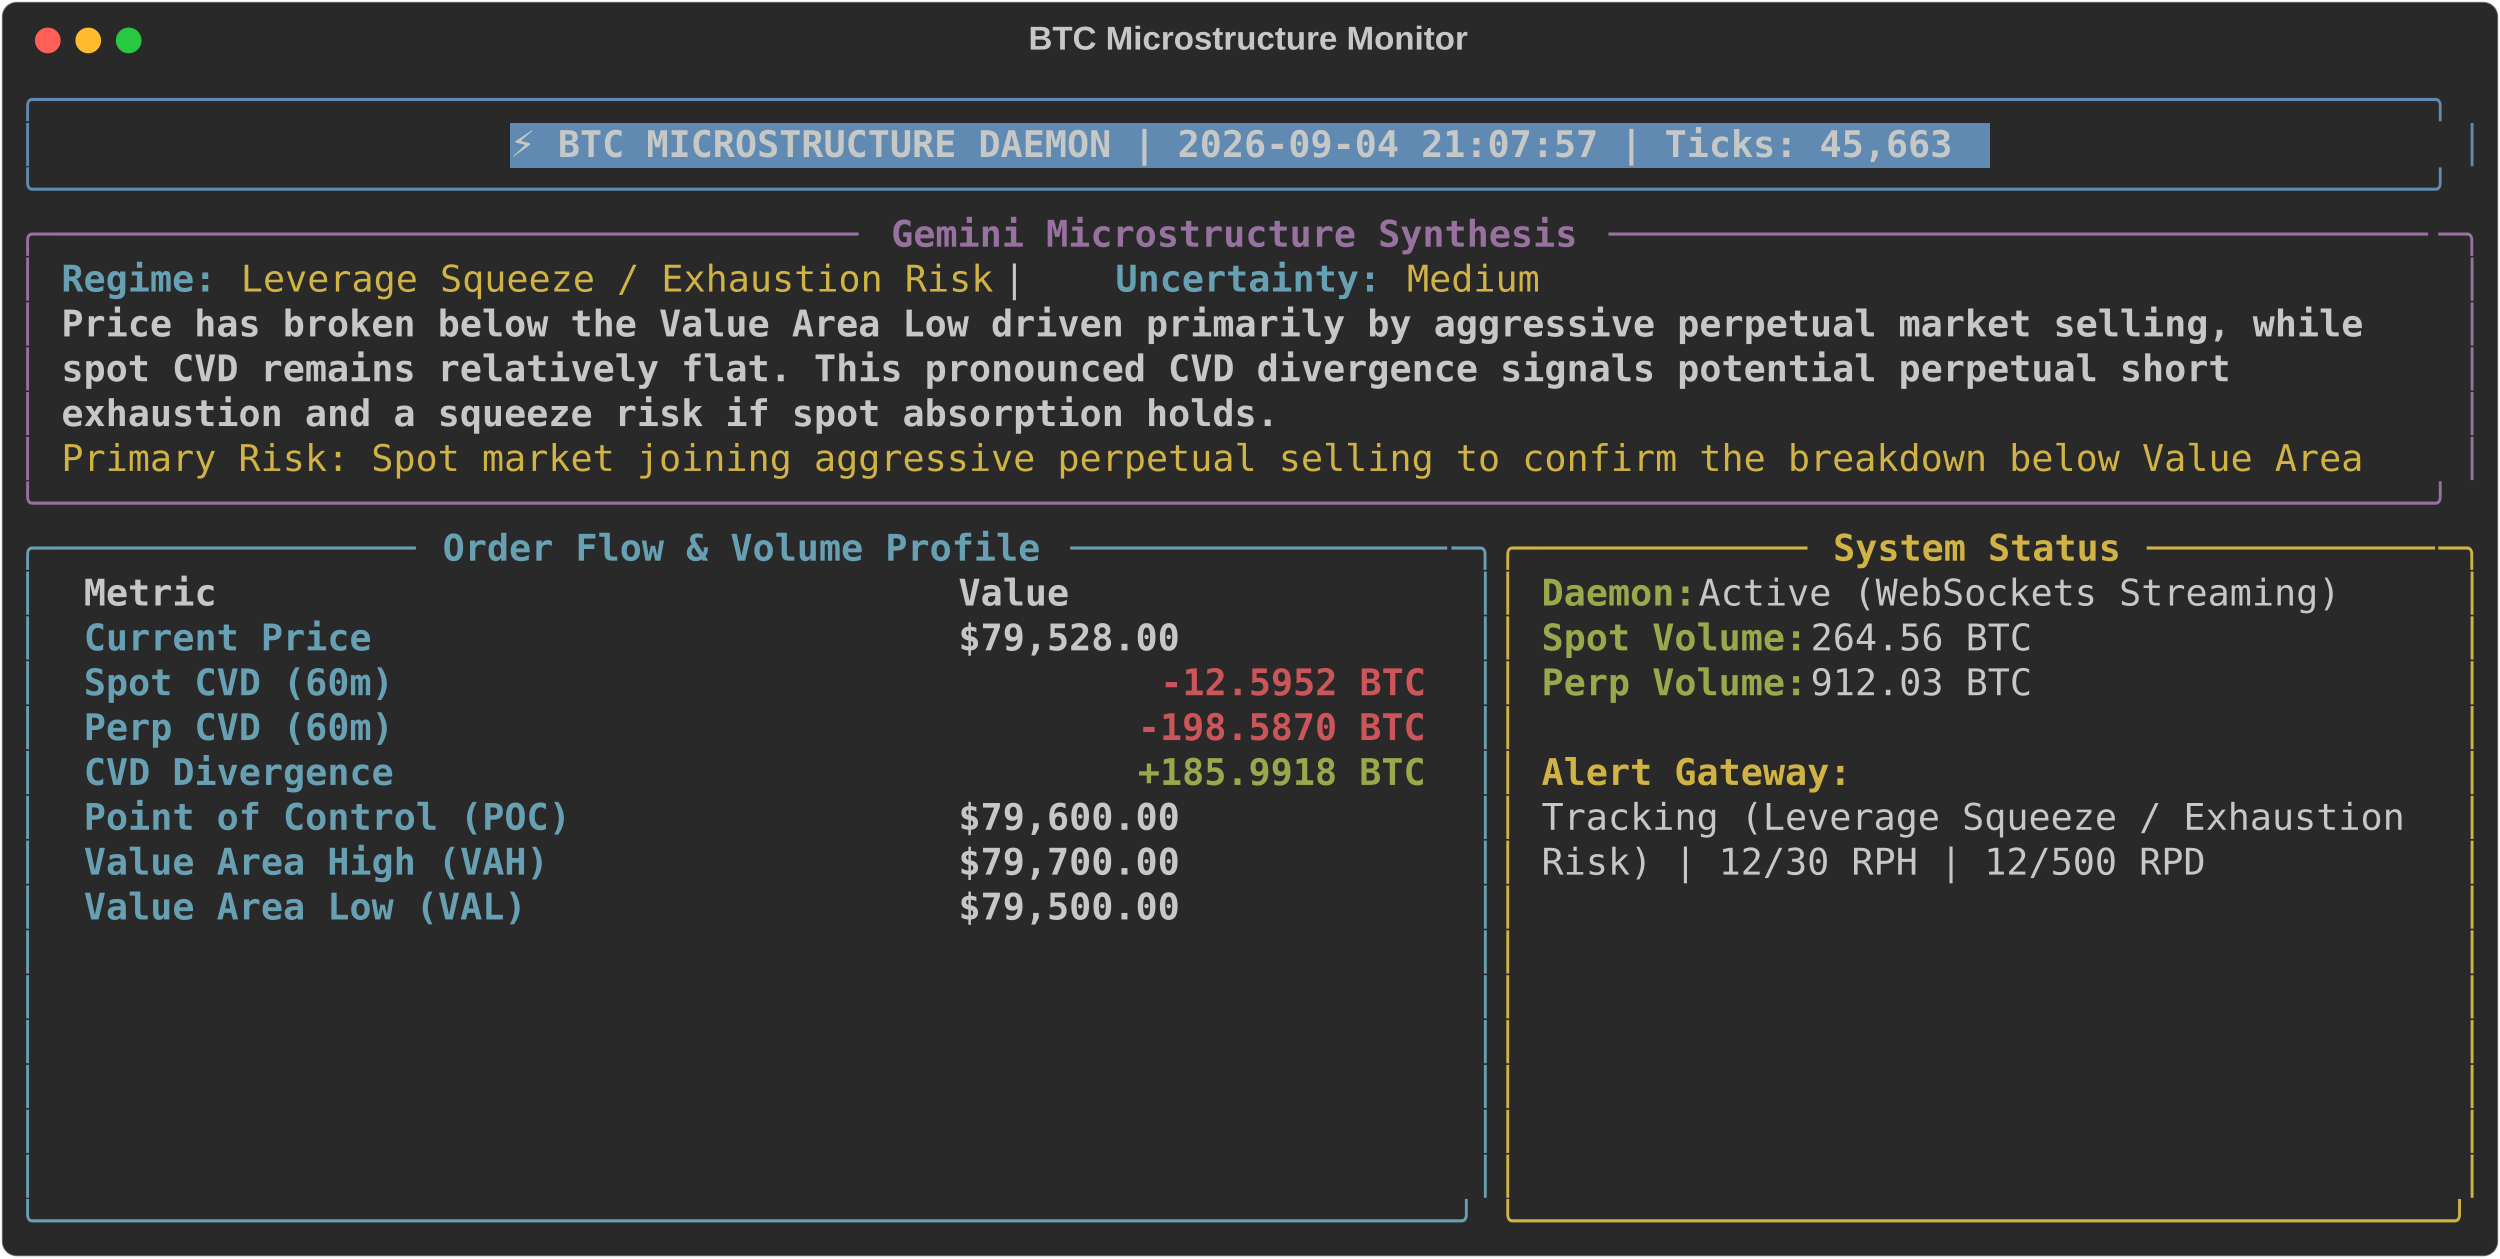
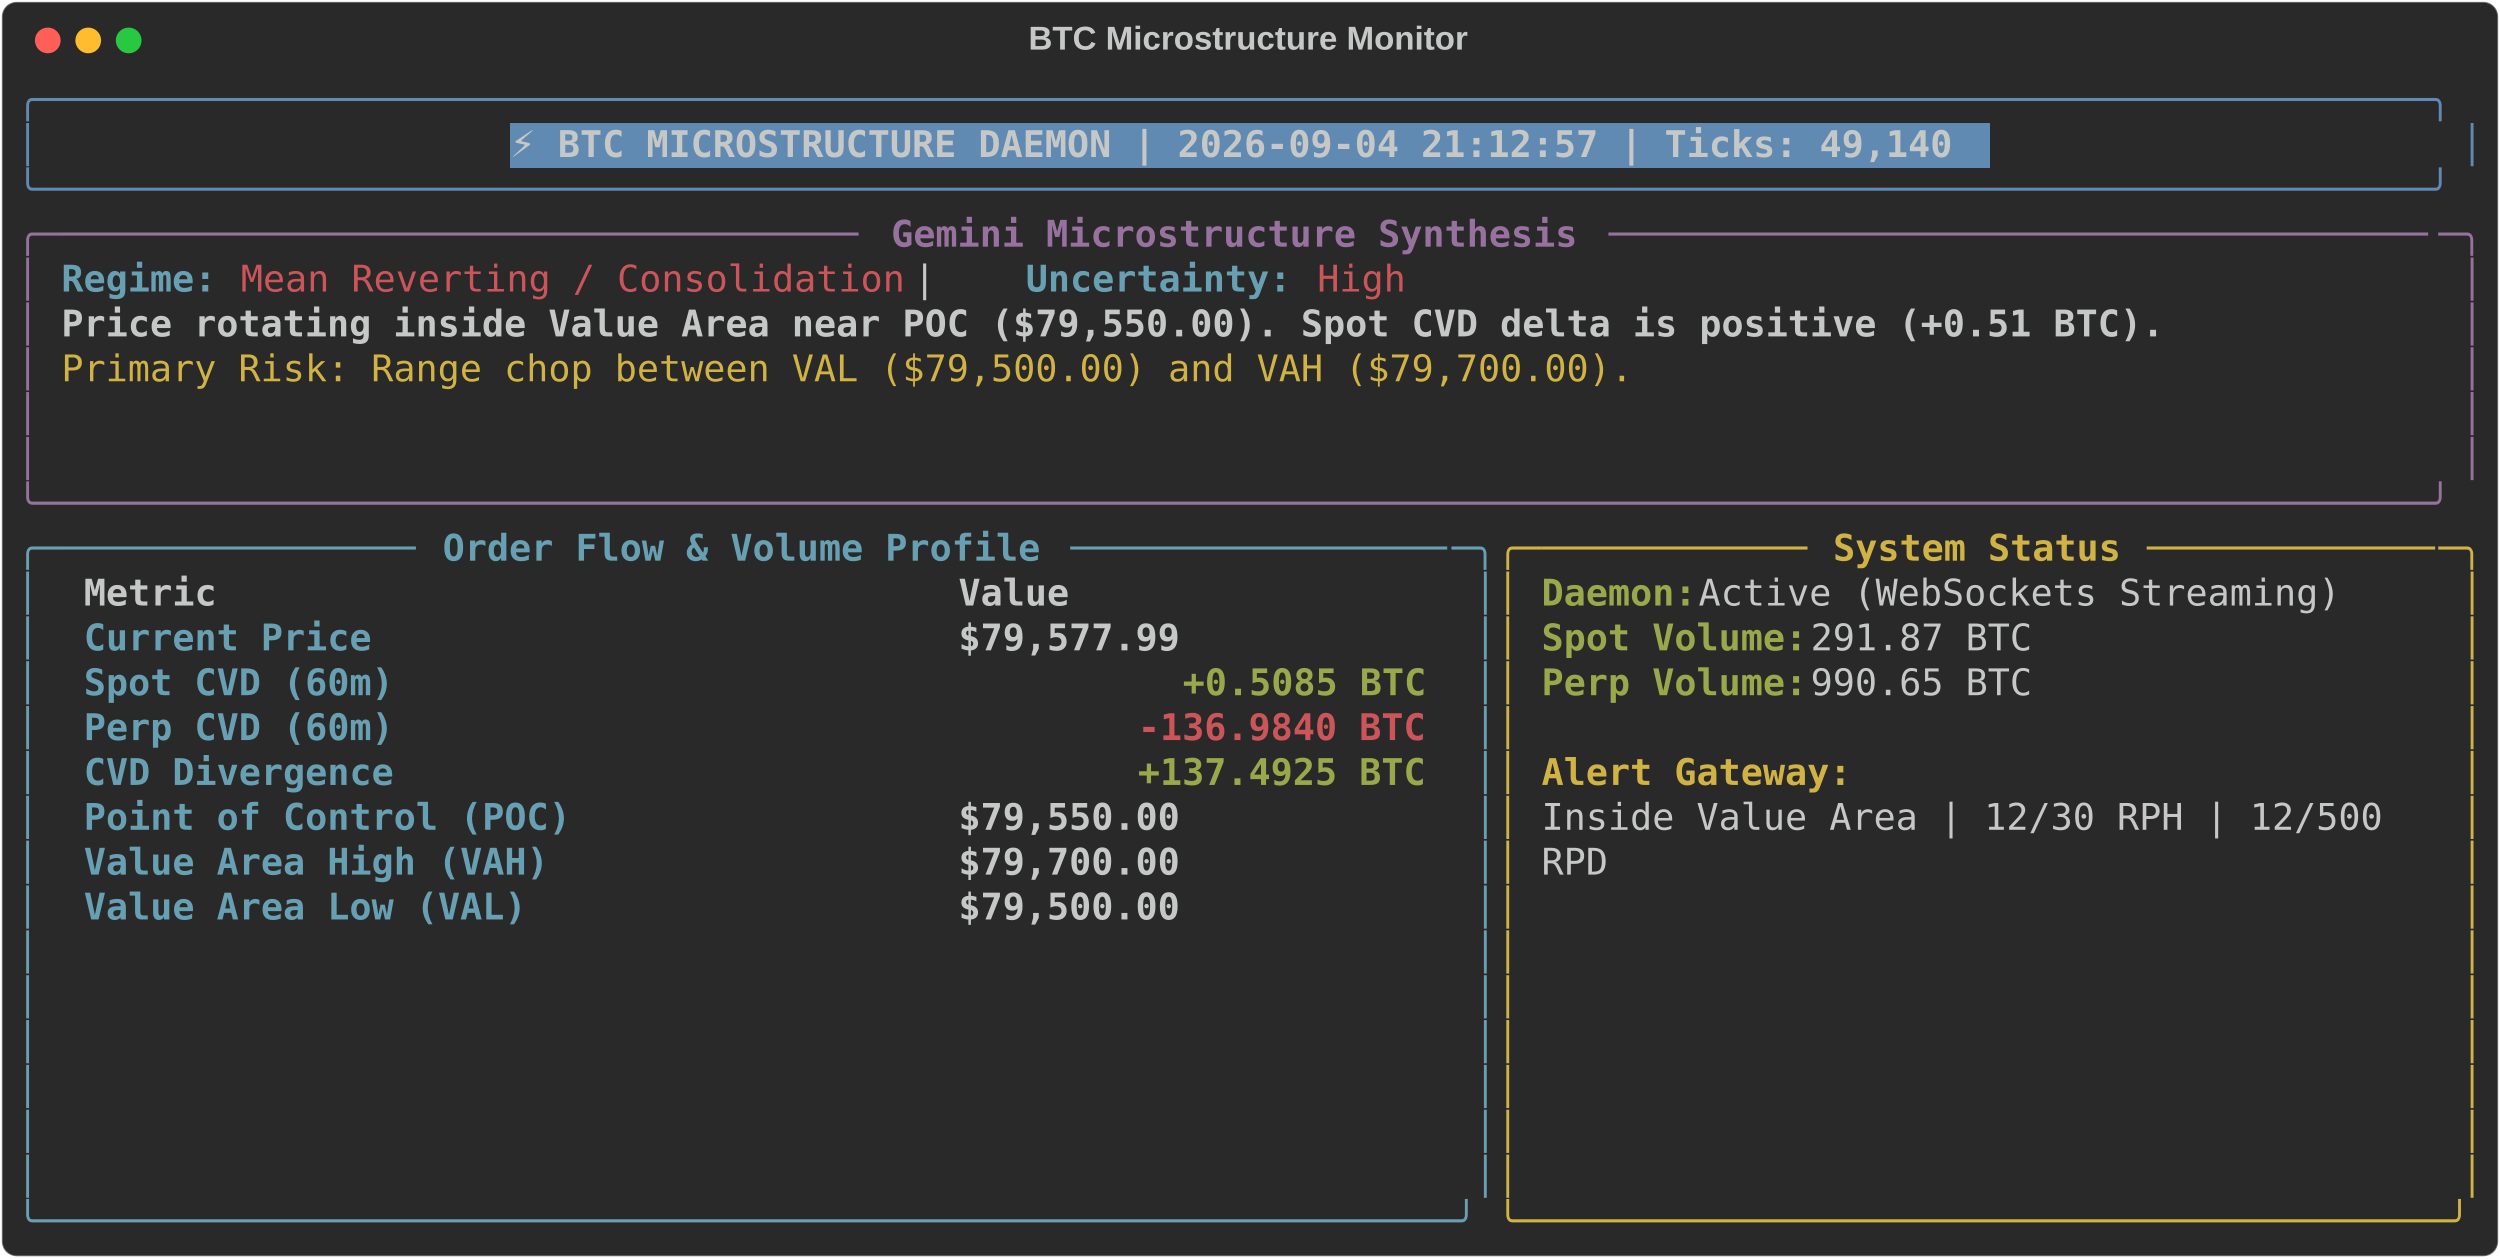
<svg xmlns="http://www.w3.org/2000/svg" class="rich-terminal" viewBox="0 0 1360 684.4">
  <style>

    @font-face {
        font-family: "Fira Code";
        src: local("FiraCode-Regular"),
                url("https://cdnjs.cloudflare.com/ajax/libs/firacode/6.2.0/woff2/FiraCode-Regular.woff2") format("woff2"),
                url("https://cdnjs.cloudflare.com/ajax/libs/firacode/6.2.0/woff/FiraCode-Regular.woff") format("woff");
        font-style: normal;
        font-weight: 400;
    }
    @font-face {
        font-family: "Fira Code";
        src: local("FiraCode-Bold"),
                url("https://cdnjs.cloudflare.com/ajax/libs/firacode/6.2.0/woff2/FiraCode-Bold.woff2") format("woff2"),
                url("https://cdnjs.cloudflare.com/ajax/libs/firacode/6.2.0/woff/FiraCode-Bold.woff") format("woff");
        font-style: bold;
        font-weight: 700;
    }

-     .terminal-196201163-matrix {
+     .terminal-2750174210-matrix {
        font-family: Fira Code, monospace;
        font-size: 20px;
        line-height: 24.4px;
        font-variant-east-asian: full-width;
    }

-     .terminal-196201163-title {
+     .terminal-2750174210-title {
        font-size: 18px;
        font-weight: bold;
        font-family: arial;
    }

-     .terminal-196201163-r1 { fill: #608ab1 }
- .terminal-196201163-r2 { fill: #c5c8c6 }
- .terminal-196201163-r3 { fill: #c5c8c6;font-weight: bold }
- .terminal-196201163-r4 { fill: #98729f }
- .terminal-196201163-r5 { fill: #98729f;font-weight: bold }
- .terminal-196201163-r6 { fill: #68a0b3;font-weight: bold }
- .terminal-196201163-r7 { fill: #d0b344 }
- .terminal-196201163-r8 { fill: #68a0b3 }
- .terminal-196201163-r9 { fill: #d0b344;font-weight: bold }
- .terminal-196201163-r10 { fill: #98a84b;font-weight: bold }
- .terminal-196201163-r11 { fill: #cc555a;font-weight: bold }
+     .terminal-2750174210-r1 { fill: #608ab1 }
+ .terminal-2750174210-r2 { fill: #c5c8c6 }
+ .terminal-2750174210-r3 { fill: #c5c8c6;font-weight: bold }
+ .terminal-2750174210-r4 { fill: #98729f }
+ .terminal-2750174210-r5 { fill: #98729f;font-weight: bold }
+ .terminal-2750174210-r6 { fill: #68a0b3;font-weight: bold }
+ .terminal-2750174210-r7 { fill: #cc555a }
+ .terminal-2750174210-r8 { fill: #d0b344 }
+ .terminal-2750174210-r9 { fill: #68a0b3 }
+ .terminal-2750174210-r10 { fill: #d0b344;font-weight: bold }
+ .terminal-2750174210-r11 { fill: #98a84b;font-weight: bold }
+ .terminal-2750174210-r12 { fill: #cc555a;font-weight: bold }
    </style>
  <defs>
-     <clipPath id="terminal-196201163-clip-terminal">
+     <clipPath id="terminal-2750174210-clip-terminal">
      <rect x="0" y="0" width="1341.0" height="633.4" />
    </clipPath>
-     <clipPath id="terminal-196201163-line-0">
+     <clipPath id="terminal-2750174210-line-0">
      <rect x="0" y="1.5" width="1342" height="24.65" />
    </clipPath>
-     <clipPath id="terminal-196201163-line-1">
+     <clipPath id="terminal-2750174210-line-1">
      <rect x="0" y="25.9" width="1342" height="24.65" />
    </clipPath>
-     <clipPath id="terminal-196201163-line-2">
+     <clipPath id="terminal-2750174210-line-2">
      <rect x="0" y="50.3" width="1342" height="24.65" />
    </clipPath>
-     <clipPath id="terminal-196201163-line-3">
+     <clipPath id="terminal-2750174210-line-3">
      <rect x="0" y="74.7" width="1342" height="24.65" />
    </clipPath>
-     <clipPath id="terminal-196201163-line-4">
+     <clipPath id="terminal-2750174210-line-4">
      <rect x="0" y="99.1" width="1342" height="24.65" />
    </clipPath>
-     <clipPath id="terminal-196201163-line-5">
+     <clipPath id="terminal-2750174210-line-5">
      <rect x="0" y="123.5" width="1342" height="24.65" />
    </clipPath>
-     <clipPath id="terminal-196201163-line-6">
+     <clipPath id="terminal-2750174210-line-6">
      <rect x="0" y="147.9" width="1342" height="24.65" />
    </clipPath>
-     <clipPath id="terminal-196201163-line-7">
+     <clipPath id="terminal-2750174210-line-7">
      <rect x="0" y="172.3" width="1342" height="24.65" />
    </clipPath>
-     <clipPath id="terminal-196201163-line-8">
+     <clipPath id="terminal-2750174210-line-8">
      <rect x="0" y="196.7" width="1342" height="24.65" />
    </clipPath>
-     <clipPath id="terminal-196201163-line-9">
+     <clipPath id="terminal-2750174210-line-9">
      <rect x="0" y="221.1" width="1342" height="24.65" />
    </clipPath>
-     <clipPath id="terminal-196201163-line-10">
+     <clipPath id="terminal-2750174210-line-10">
      <rect x="0" y="245.5" width="1342" height="24.65" />
    </clipPath>
-     <clipPath id="terminal-196201163-line-11">
+     <clipPath id="terminal-2750174210-line-11">
      <rect x="0" y="269.9" width="1342" height="24.65" />
    </clipPath>
-     <clipPath id="terminal-196201163-line-12">
+     <clipPath id="terminal-2750174210-line-12">
      <rect x="0" y="294.3" width="1342" height="24.65" />
    </clipPath>
-     <clipPath id="terminal-196201163-line-13">
+     <clipPath id="terminal-2750174210-line-13">
      <rect x="0" y="318.7" width="1342" height="24.65" />
    </clipPath>
-     <clipPath id="terminal-196201163-line-14">
+     <clipPath id="terminal-2750174210-line-14">
      <rect x="0" y="343.1" width="1342" height="24.65" />
    </clipPath>
-     <clipPath id="terminal-196201163-line-15">
+     <clipPath id="terminal-2750174210-line-15">
      <rect x="0" y="367.5" width="1342" height="24.65" />
    </clipPath>
-     <clipPath id="terminal-196201163-line-16">
+     <clipPath id="terminal-2750174210-line-16">
      <rect x="0" y="391.9" width="1342" height="24.65" />
    </clipPath>
-     <clipPath id="terminal-196201163-line-17">
+     <clipPath id="terminal-2750174210-line-17">
      <rect x="0" y="416.3" width="1342" height="24.65" />
    </clipPath>
-     <clipPath id="terminal-196201163-line-18">
+     <clipPath id="terminal-2750174210-line-18">
      <rect x="0" y="440.7" width="1342" height="24.65" />
    </clipPath>
-     <clipPath id="terminal-196201163-line-19">
+     <clipPath id="terminal-2750174210-line-19">
      <rect x="0" y="465.1" width="1342" height="24.65" />
    </clipPath>
-     <clipPath id="terminal-196201163-line-20">
+     <clipPath id="terminal-2750174210-line-20">
      <rect x="0" y="489.5" width="1342" height="24.65" />
    </clipPath>
-     <clipPath id="terminal-196201163-line-21">
+     <clipPath id="terminal-2750174210-line-21">
      <rect x="0" y="513.9" width="1342" height="24.65" />
    </clipPath>
-     <clipPath id="terminal-196201163-line-22">
+     <clipPath id="terminal-2750174210-line-22">
      <rect x="0" y="538.3" width="1342" height="24.65" />
    </clipPath>
-     <clipPath id="terminal-196201163-line-23">
+     <clipPath id="terminal-2750174210-line-23">
      <rect x="0" y="562.7" width="1342" height="24.65" />
    </clipPath>
-     <clipPath id="terminal-196201163-line-24">
+     <clipPath id="terminal-2750174210-line-24">
      <rect x="0" y="587.1" width="1342" height="24.65" />
    </clipPath>
  </defs>
  <rect fill="#292929" stroke="rgba(255,255,255,0.35)" stroke-width="1" x="1" y="1" width="1358" height="682.4" rx="8" />
-   <text class="terminal-196201163-title" fill="#c5c8c6" text-anchor="middle" x="679" y="27">BTC Microstructure Monitor</text>
+   <text class="terminal-2750174210-title" fill="#c5c8c6" text-anchor="middle" x="679" y="27">BTC Microstructure Monitor</text>
  <g transform="translate(26,22)">
    <circle cx="0" cy="0" r="7" fill="#ff5f57" />
    <circle cx="22" cy="0" r="7" fill="#febc2e" />
    <circle cx="44" cy="0" r="7" fill="#28c840" />
  </g>
-   <g transform="translate(9, 41)" clip-path="url(#terminal-196201163-clip-terminal)">
+   <g transform="translate(9, 41)" clip-path="url(#terminal-2750174210-clip-terminal)">
    <rect fill="#608ab1" x="268.4" y="25.9" width="805.2" height="24.65" shape-rendering="crispEdges" />
-     <g class="terminal-196201163-matrix">
-       <text class="terminal-196201163-r1" x="0" y="20" textLength="1342" clip-path="url(#terminal-196201163-line-0)">╭────────────────────────────────────────────────────────────────────────────────────────────────────────────╮</text>
-       <text class="terminal-196201163-r2" x="1342" y="20" textLength="12.2" clip-path="url(#terminal-196201163-line-0)">
- </text>
-       <text class="terminal-196201163-r1" x="0" y="44.4" textLength="12.2" clip-path="url(#terminal-196201163-line-1)">│</text>
-       <text class="terminal-196201163-r3" x="268.4" y="44.4" textLength="793" clip-path="url(#terminal-196201163-line-1)">⚡ BTC MICROSTRUCTURE DAEMON | 2026-09-04 21:07:57 | Ticks: 45,663</text>
-       <text class="terminal-196201163-r1" x="1329.8" y="44.4" textLength="12.2" clip-path="url(#terminal-196201163-line-1)">│</text>
-       <text class="terminal-196201163-r2" x="1342" y="44.4" textLength="12.2" clip-path="url(#terminal-196201163-line-1)">
- </text>
-       <text class="terminal-196201163-r1" x="0" y="68.8" textLength="1342" clip-path="url(#terminal-196201163-line-2)">╰────────────────────────────────────────────────────────────────────────────────────────────────────────────╯</text>
-       <text class="terminal-196201163-r2" x="1342" y="68.8" textLength="12.2" clip-path="url(#terminal-196201163-line-2)">
- </text>
-       <text class="terminal-196201163-r4" x="0" y="93.2" textLength="24.4" clip-path="url(#terminal-196201163-line-3)">╭─</text>
-       <text class="terminal-196201163-r4" x="24.4" y="93.2" textLength="439.2" clip-path="url(#terminal-196201163-line-3)">────────────────────────────────────</text>
-       <text class="terminal-196201163-r5" x="475.8" y="93.2" textLength="378.2" clip-path="url(#terminal-196201163-line-3)">Gemini Microstructure Synthesis</text>
-       <text class="terminal-196201163-r4" x="866.2" y="93.2" textLength="451.4" clip-path="url(#terminal-196201163-line-3)">─────────────────────────────────────</text>
-       <text class="terminal-196201163-r4" x="1317.6" y="93.2" textLength="24.4" clip-path="url(#terminal-196201163-line-3)">─╮</text>
-       <text class="terminal-196201163-r2" x="1342" y="93.2" textLength="12.2" clip-path="url(#terminal-196201163-line-3)">
- </text>
-       <text class="terminal-196201163-r4" x="0" y="117.6" textLength="12.2" clip-path="url(#terminal-196201163-line-4)">│</text>
-       <text class="terminal-196201163-r6" x="24.4" y="117.6" textLength="85.4" clip-path="url(#terminal-196201163-line-4)">Regime:</text>
-       <text class="terminal-196201163-r7" x="122" y="117.6" textLength="414.8" clip-path="url(#terminal-196201163-line-4)">Leverage Squeeze / Exhaustion Risk</text>
-       <text class="terminal-196201163-r2" x="536.8" y="117.6" textLength="61" clip-path="url(#terminal-196201163-line-4)">  |  </text>
-       <text class="terminal-196201163-r6" x="597.8" y="117.6" textLength="146.4" clip-path="url(#terminal-196201163-line-4)">Uncertainty:</text>
-       <text class="terminal-196201163-r7" x="756.4" y="117.6" textLength="73.2" clip-path="url(#terminal-196201163-line-4)">Medium</text>
-       <text class="terminal-196201163-r4" x="1329.8" y="117.6" textLength="12.2" clip-path="url(#terminal-196201163-line-4)">│</text>
-       <text class="terminal-196201163-r2" x="1342" y="117.6" textLength="12.2" clip-path="url(#terminal-196201163-line-4)">
- </text>
-       <text class="terminal-196201163-r4" x="0" y="142" textLength="12.2" clip-path="url(#terminal-196201163-line-5)">│</text>
-       <text class="terminal-196201163-r3" x="24.4" y="142" textLength="1281" clip-path="url(#terminal-196201163-line-5)">Price has broken below the Value Area Low driven primarily by aggressive perpetual market selling, while </text>
-       <text class="terminal-196201163-r4" x="1329.8" y="142" textLength="12.2" clip-path="url(#terminal-196201163-line-5)">│</text>
-       <text class="terminal-196201163-r2" x="1342" y="142" textLength="12.2" clip-path="url(#terminal-196201163-line-5)">
- </text>
-       <text class="terminal-196201163-r4" x="0" y="166.4" textLength="12.2" clip-path="url(#terminal-196201163-line-6)">│</text>
-       <text class="terminal-196201163-r3" x="24.4" y="166.4" textLength="1207.8" clip-path="url(#terminal-196201163-line-6)">spot CVD remains relatively flat. This pronounced CVD divergence signals potential perpetual short </text>
-       <text class="terminal-196201163-r4" x="1329.8" y="166.4" textLength="12.2" clip-path="url(#terminal-196201163-line-6)">│</text>
-       <text class="terminal-196201163-r2" x="1342" y="166.4" textLength="12.2" clip-path="url(#terminal-196201163-line-6)">
- </text>
-       <text class="terminal-196201163-r4" x="0" y="190.8" textLength="12.2" clip-path="url(#terminal-196201163-line-7)">│</text>
-       <text class="terminal-196201163-r3" x="24.4" y="190.8" textLength="671" clip-path="url(#terminal-196201163-line-7)">exhaustion and a squeeze risk if spot absorption holds.</text>
-       <text class="terminal-196201163-r4" x="1329.8" y="190.8" textLength="12.2" clip-path="url(#terminal-196201163-line-7)">│</text>
-       <text class="terminal-196201163-r2" x="1342" y="190.8" textLength="12.2" clip-path="url(#terminal-196201163-line-7)">
- </text>
-       <text class="terminal-196201163-r4" x="0" y="215.2" textLength="12.2" clip-path="url(#terminal-196201163-line-8)">│</text>
-       <text class="terminal-196201163-r7" x="24.4" y="215.2" textLength="1281" clip-path="url(#terminal-196201163-line-8)">Primary Risk: Spot market joining aggressive perpetual selling to confirm the breakdown below Value Area </text>
-       <text class="terminal-196201163-r4" x="1329.8" y="215.2" textLength="12.2" clip-path="url(#terminal-196201163-line-8)">│</text>
-       <text class="terminal-196201163-r2" x="1342" y="215.2" textLength="12.2" clip-path="url(#terminal-196201163-line-8)">
- </text>
-       <text class="terminal-196201163-r4" x="0" y="239.6" textLength="1342" clip-path="url(#terminal-196201163-line-9)">╰────────────────────────────────────────────────────────────────────────────────────────────────────────────╯</text>
-       <text class="terminal-196201163-r2" x="1342" y="239.6" textLength="12.2" clip-path="url(#terminal-196201163-line-9)">
- </text>
-       <text class="terminal-196201163-r8" x="0" y="264" textLength="24.4" clip-path="url(#terminal-196201163-line-10)">╭─</text>
-       <text class="terminal-196201163-r8" x="24.4" y="264" textLength="195.2" clip-path="url(#terminal-196201163-line-10)">────────────────</text>
-       <text class="terminal-196201163-r6" x="231.8" y="264" textLength="329.4" clip-path="url(#terminal-196201163-line-10)">Order Flow &amp; Volume Profile</text>
-       <text class="terminal-196201163-r8" x="573.4" y="264" textLength="207.4" clip-path="url(#terminal-196201163-line-10)">─────────────────</text>
-       <text class="terminal-196201163-r8" x="780.8" y="264" textLength="24.4" clip-path="url(#terminal-196201163-line-10)">─╮</text>
-       <text class="terminal-196201163-r7" x="805.2" y="264" textLength="24.4" clip-path="url(#terminal-196201163-line-10)">╭─</text>
-       <text class="terminal-196201163-r7" x="829.6" y="264" textLength="146.4" clip-path="url(#terminal-196201163-line-10)">────────────</text>
-       <text class="terminal-196201163-r9" x="988.2" y="264" textLength="158.6" clip-path="url(#terminal-196201163-line-10)">System Status</text>
-       <text class="terminal-196201163-r7" x="1159" y="264" textLength="158.6" clip-path="url(#terminal-196201163-line-10)">─────────────</text>
-       <text class="terminal-196201163-r7" x="1317.6" y="264" textLength="24.4" clip-path="url(#terminal-196201163-line-10)">─╮</text>
-       <text class="terminal-196201163-r2" x="1342" y="264" textLength="12.2" clip-path="url(#terminal-196201163-line-10)">
- </text>
-       <text class="terminal-196201163-r8" x="0" y="288.4" textLength="12.2" clip-path="url(#terminal-196201163-line-11)">│</text>
-       <text class="terminal-196201163-r3" x="36.6" y="288.4" textLength="451.4" clip-path="url(#terminal-196201163-line-11)">Metric                               </text>
-       <text class="terminal-196201163-r3" x="512.4" y="288.4" textLength="256.2" clip-path="url(#terminal-196201163-line-11)">                Value</text>
-       <text class="terminal-196201163-r8" x="793" y="288.4" textLength="12.2" clip-path="url(#terminal-196201163-line-11)">│</text>
-       <text class="terminal-196201163-r7" x="805.2" y="288.4" textLength="12.2" clip-path="url(#terminal-196201163-line-11)">│</text>
-       <text class="terminal-196201163-r10" x="829.6" y="288.4" textLength="85.4" clip-path="url(#terminal-196201163-line-11)">Daemon:</text>
-       <text class="terminal-196201163-r2" x="915" y="288.4" textLength="366" clip-path="url(#terminal-196201163-line-11)"> Active (WebSockets Streaming)</text>
-       <text class="terminal-196201163-r7" x="1329.8" y="288.4" textLength="12.2" clip-path="url(#terminal-196201163-line-11)">│</text>
-       <text class="terminal-196201163-r2" x="1342" y="288.4" textLength="12.2" clip-path="url(#terminal-196201163-line-11)">
- </text>
-       <text class="terminal-196201163-r8" x="0" y="312.8" textLength="12.2" clip-path="url(#terminal-196201163-line-12)">│</text>
-       <text class="terminal-196201163-r6" x="36.6" y="312.8" textLength="451.4" clip-path="url(#terminal-196201163-line-12)">Current Price                        </text>
-       <text class="terminal-196201163-r3" x="512.4" y="312.8" textLength="256.2" clip-path="url(#terminal-196201163-line-12)">           $79,528.00</text>
-       <text class="terminal-196201163-r8" x="793" y="312.8" textLength="12.2" clip-path="url(#terminal-196201163-line-12)">│</text>
-       <text class="terminal-196201163-r7" x="805.2" y="312.8" textLength="12.2" clip-path="url(#terminal-196201163-line-12)">│</text>
-       <text class="terminal-196201163-r10" x="829.6" y="312.8" textLength="146.4" clip-path="url(#terminal-196201163-line-12)">Spot Volume:</text>
-       <text class="terminal-196201163-r2" x="976" y="312.8" textLength="134.2" clip-path="url(#terminal-196201163-line-12)"> 264.56 BTC</text>
-       <text class="terminal-196201163-r7" x="1329.8" y="312.8" textLength="12.2" clip-path="url(#terminal-196201163-line-12)">│</text>
-       <text class="terminal-196201163-r2" x="1342" y="312.8" textLength="12.2" clip-path="url(#terminal-196201163-line-12)">
- </text>
-       <text class="terminal-196201163-r8" x="0" y="337.2" textLength="12.2" clip-path="url(#terminal-196201163-line-13)">│</text>
-       <text class="terminal-196201163-r6" x="36.6" y="337.2" textLength="451.4" clip-path="url(#terminal-196201163-line-13)">Spot CVD (60m)                       </text>
-       <text class="terminal-196201163-r11" x="622.2" y="337.2" textLength="146.4" clip-path="url(#terminal-196201163-line-13)">-12.5952 BTC</text>
-       <text class="terminal-196201163-r8" x="793" y="337.2" textLength="12.2" clip-path="url(#terminal-196201163-line-13)">│</text>
-       <text class="terminal-196201163-r7" x="805.2" y="337.2" textLength="12.2" clip-path="url(#terminal-196201163-line-13)">│</text>
-       <text class="terminal-196201163-r10" x="829.6" y="337.2" textLength="146.4" clip-path="url(#terminal-196201163-line-13)">Perp Volume:</text>
-       <text class="terminal-196201163-r2" x="976" y="337.2" textLength="134.2" clip-path="url(#terminal-196201163-line-13)"> 912.03 BTC</text>
-       <text class="terminal-196201163-r7" x="1329.8" y="337.2" textLength="12.2" clip-path="url(#terminal-196201163-line-13)">│</text>
-       <text class="terminal-196201163-r2" x="1342" y="337.2" textLength="12.2" clip-path="url(#terminal-196201163-line-13)">
- </text>
-       <text class="terminal-196201163-r8" x="0" y="361.6" textLength="12.2" clip-path="url(#terminal-196201163-line-14)">│</text>
-       <text class="terminal-196201163-r6" x="36.6" y="361.6" textLength="451.4" clip-path="url(#terminal-196201163-line-14)">Perp CVD (60m)                       </text>
-       <text class="terminal-196201163-r11" x="610" y="361.6" textLength="158.6" clip-path="url(#terminal-196201163-line-14)">-198.5870 BTC</text>
-       <text class="terminal-196201163-r8" x="793" y="361.6" textLength="12.2" clip-path="url(#terminal-196201163-line-14)">│</text>
-       <text class="terminal-196201163-r7" x="805.2" y="361.6" textLength="12.2" clip-path="url(#terminal-196201163-line-14)">│</text>
-       <text class="terminal-196201163-r7" x="1329.8" y="361.6" textLength="12.2" clip-path="url(#terminal-196201163-line-14)">│</text>
-       <text class="terminal-196201163-r2" x="1342" y="361.6" textLength="12.2" clip-path="url(#terminal-196201163-line-14)">
- </text>
-       <text class="terminal-196201163-r8" x="0" y="386" textLength="12.2" clip-path="url(#terminal-196201163-line-15)">│</text>
-       <text class="terminal-196201163-r6" x="36.6" y="386" textLength="451.4" clip-path="url(#terminal-196201163-line-15)">CVD Divergence                       </text>
-       <text class="terminal-196201163-r10" x="610" y="386" textLength="158.6" clip-path="url(#terminal-196201163-line-15)">+185.9918 BTC</text>
-       <text class="terminal-196201163-r8" x="793" y="386" textLength="12.2" clip-path="url(#terminal-196201163-line-15)">│</text>
-       <text class="terminal-196201163-r7" x="805.2" y="386" textLength="12.2" clip-path="url(#terminal-196201163-line-15)">│</text>
-       <text class="terminal-196201163-r9" x="829.6" y="386" textLength="170.8" clip-path="url(#terminal-196201163-line-15)">Alert Gateway:</text>
-       <text class="terminal-196201163-r7" x="1329.8" y="386" textLength="12.2" clip-path="url(#terminal-196201163-line-15)">│</text>
-       <text class="terminal-196201163-r2" x="1342" y="386" textLength="12.2" clip-path="url(#terminal-196201163-line-15)">
- </text>
-       <text class="terminal-196201163-r8" x="0" y="410.4" textLength="12.2" clip-path="url(#terminal-196201163-line-16)">│</text>
-       <text class="terminal-196201163-r6" x="36.6" y="410.4" textLength="451.4" clip-path="url(#terminal-196201163-line-16)">Point of Control (POC)               </text>
-       <text class="terminal-196201163-r3" x="512.4" y="410.4" textLength="256.2" clip-path="url(#terminal-196201163-line-16)">           $79,600.00</text>
-       <text class="terminal-196201163-r8" x="793" y="410.4" textLength="12.2" clip-path="url(#terminal-196201163-line-16)">│</text>
-       <text class="terminal-196201163-r7" x="805.2" y="410.4" textLength="12.2" clip-path="url(#terminal-196201163-line-16)">│</text>
-       <text class="terminal-196201163-r2" x="829.6" y="410.4" textLength="488" clip-path="url(#terminal-196201163-line-16)">Tracking (Leverage Squeeze / Exhaustion </text>
-       <text class="terminal-196201163-r7" x="1329.8" y="410.4" textLength="12.2" clip-path="url(#terminal-196201163-line-16)">│</text>
-       <text class="terminal-196201163-r2" x="1342" y="410.4" textLength="12.2" clip-path="url(#terminal-196201163-line-16)">
- </text>
-       <text class="terminal-196201163-r8" x="0" y="434.8" textLength="12.2" clip-path="url(#terminal-196201163-line-17)">│</text>
-       <text class="terminal-196201163-r6" x="36.6" y="434.8" textLength="451.4" clip-path="url(#terminal-196201163-line-17)">Value Area High (VAH)                </text>
-       <text class="terminal-196201163-r3" x="512.4" y="434.8" textLength="256.2" clip-path="url(#terminal-196201163-line-17)">           $79,700.00</text>
-       <text class="terminal-196201163-r8" x="793" y="434.8" textLength="12.2" clip-path="url(#terminal-196201163-line-17)">│</text>
-       <text class="terminal-196201163-r7" x="805.2" y="434.8" textLength="12.2" clip-path="url(#terminal-196201163-line-17)">│</text>
-       <text class="terminal-196201163-r2" x="829.6" y="434.8" textLength="366" clip-path="url(#terminal-196201163-line-17)">Risk) | 12/30 RPH | 12/500 RPD</text>
-       <text class="terminal-196201163-r7" x="1329.8" y="434.8" textLength="12.2" clip-path="url(#terminal-196201163-line-17)">│</text>
-       <text class="terminal-196201163-r2" x="1342" y="434.8" textLength="12.2" clip-path="url(#terminal-196201163-line-17)">
- </text>
-       <text class="terminal-196201163-r8" x="0" y="459.2" textLength="12.2" clip-path="url(#terminal-196201163-line-18)">│</text>
-       <text class="terminal-196201163-r6" x="36.6" y="459.2" textLength="451.4" clip-path="url(#terminal-196201163-line-18)">Value Area Low (VAL)                 </text>
-       <text class="terminal-196201163-r3" x="512.4" y="459.2" textLength="256.2" clip-path="url(#terminal-196201163-line-18)">           $79,500.00</text>
-       <text class="terminal-196201163-r8" x="793" y="459.2" textLength="12.2" clip-path="url(#terminal-196201163-line-18)">│</text>
-       <text class="terminal-196201163-r7" x="805.2" y="459.2" textLength="12.2" clip-path="url(#terminal-196201163-line-18)">│</text>
-       <text class="terminal-196201163-r7" x="1329.8" y="459.2" textLength="12.2" clip-path="url(#terminal-196201163-line-18)">│</text>
-       <text class="terminal-196201163-r2" x="1342" y="459.2" textLength="12.2" clip-path="url(#terminal-196201163-line-18)">
- </text>
-       <text class="terminal-196201163-r8" x="0" y="483.6" textLength="12.2" clip-path="url(#terminal-196201163-line-19)">│</text>
-       <text class="terminal-196201163-r8" x="793" y="483.6" textLength="12.2" clip-path="url(#terminal-196201163-line-19)">│</text>
-       <text class="terminal-196201163-r7" x="805.2" y="483.6" textLength="12.2" clip-path="url(#terminal-196201163-line-19)">│</text>
-       <text class="terminal-196201163-r7" x="1329.8" y="483.6" textLength="12.2" clip-path="url(#terminal-196201163-line-19)">│</text>
-       <text class="terminal-196201163-r2" x="1342" y="483.6" textLength="12.2" clip-path="url(#terminal-196201163-line-19)">
- </text>
-       <text class="terminal-196201163-r8" x="0" y="508" textLength="12.2" clip-path="url(#terminal-196201163-line-20)">│</text>
-       <text class="terminal-196201163-r8" x="793" y="508" textLength="12.2" clip-path="url(#terminal-196201163-line-20)">│</text>
-       <text class="terminal-196201163-r7" x="805.2" y="508" textLength="12.2" clip-path="url(#terminal-196201163-line-20)">│</text>
-       <text class="terminal-196201163-r7" x="1329.8" y="508" textLength="12.2" clip-path="url(#terminal-196201163-line-20)">│</text>
-       <text class="terminal-196201163-r2" x="1342" y="508" textLength="12.2" clip-path="url(#terminal-196201163-line-20)">
- </text>
-       <text class="terminal-196201163-r8" x="0" y="532.4" textLength="12.2" clip-path="url(#terminal-196201163-line-21)">│</text>
-       <text class="terminal-196201163-r8" x="793" y="532.4" textLength="12.2" clip-path="url(#terminal-196201163-line-21)">│</text>
-       <text class="terminal-196201163-r7" x="805.2" y="532.4" textLength="12.2" clip-path="url(#terminal-196201163-line-21)">│</text>
-       <text class="terminal-196201163-r7" x="1329.8" y="532.4" textLength="12.2" clip-path="url(#terminal-196201163-line-21)">│</text>
-       <text class="terminal-196201163-r2" x="1342" y="532.4" textLength="12.2" clip-path="url(#terminal-196201163-line-21)">
- </text>
-       <text class="terminal-196201163-r8" x="0" y="556.8" textLength="12.2" clip-path="url(#terminal-196201163-line-22)">│</text>
-       <text class="terminal-196201163-r8" x="793" y="556.8" textLength="12.2" clip-path="url(#terminal-196201163-line-22)">│</text>
-       <text class="terminal-196201163-r7" x="805.2" y="556.8" textLength="12.2" clip-path="url(#terminal-196201163-line-22)">│</text>
-       <text class="terminal-196201163-r7" x="1329.8" y="556.8" textLength="12.2" clip-path="url(#terminal-196201163-line-22)">│</text>
-       <text class="terminal-196201163-r2" x="1342" y="556.8" textLength="12.2" clip-path="url(#terminal-196201163-line-22)">
- </text>
-       <text class="terminal-196201163-r8" x="0" y="581.2" textLength="12.2" clip-path="url(#terminal-196201163-line-23)">│</text>
-       <text class="terminal-196201163-r8" x="793" y="581.2" textLength="12.2" clip-path="url(#terminal-196201163-line-23)">│</text>
-       <text class="terminal-196201163-r7" x="805.2" y="581.2" textLength="12.2" clip-path="url(#terminal-196201163-line-23)">│</text>
-       <text class="terminal-196201163-r7" x="1329.8" y="581.2" textLength="12.2" clip-path="url(#terminal-196201163-line-23)">│</text>
-       <text class="terminal-196201163-r2" x="1342" y="581.2" textLength="12.2" clip-path="url(#terminal-196201163-line-23)">
- </text>
-       <text class="terminal-196201163-r8" x="0" y="605.6" textLength="12.2" clip-path="url(#terminal-196201163-line-24)">│</text>
-       <text class="terminal-196201163-r8" x="793" y="605.6" textLength="12.2" clip-path="url(#terminal-196201163-line-24)">│</text>
-       <text class="terminal-196201163-r7" x="805.2" y="605.6" textLength="12.2" clip-path="url(#terminal-196201163-line-24)">│</text>
-       <text class="terminal-196201163-r7" x="1329.8" y="605.6" textLength="12.2" clip-path="url(#terminal-196201163-line-24)">│</text>
-       <text class="terminal-196201163-r2" x="1342" y="605.6" textLength="12.2" clip-path="url(#terminal-196201163-line-24)">
- </text>
-       <text class="terminal-196201163-r8" x="0" y="630" textLength="805.2" clip-path="url(#terminal-196201163-line-25)">╰────────────────────────────────────────────────────────────────╯</text>
-       <text class="terminal-196201163-r7" x="805.2" y="630" textLength="536.8" clip-path="url(#terminal-196201163-line-25)">╰──────────────────────────────────────────╯</text>
-       <text class="terminal-196201163-r2" x="1342" y="630" textLength="12.2" clip-path="url(#terminal-196201163-line-25)">
+     <g class="terminal-2750174210-matrix">
+       <text class="terminal-2750174210-r1" x="0" y="20" textLength="1342" clip-path="url(#terminal-2750174210-line-0)">╭────────────────────────────────────────────────────────────────────────────────────────────────────────────╮</text>
+       <text class="terminal-2750174210-r2" x="1342" y="20" textLength="12.2" clip-path="url(#terminal-2750174210-line-0)">
+ </text>
+       <text class="terminal-2750174210-r1" x="0" y="44.4" textLength="12.2" clip-path="url(#terminal-2750174210-line-1)">│</text>
+       <text class="terminal-2750174210-r3" x="268.4" y="44.4" textLength="793" clip-path="url(#terminal-2750174210-line-1)">⚡ BTC MICROSTRUCTURE DAEMON | 2026-09-04 21:12:57 | Ticks: 49,140</text>
+       <text class="terminal-2750174210-r1" x="1329.8" y="44.4" textLength="12.2" clip-path="url(#terminal-2750174210-line-1)">│</text>
+       <text class="terminal-2750174210-r2" x="1342" y="44.4" textLength="12.2" clip-path="url(#terminal-2750174210-line-1)">
+ </text>
+       <text class="terminal-2750174210-r1" x="0" y="68.8" textLength="1342" clip-path="url(#terminal-2750174210-line-2)">╰────────────────────────────────────────────────────────────────────────────────────────────────────────────╯</text>
+       <text class="terminal-2750174210-r2" x="1342" y="68.8" textLength="12.2" clip-path="url(#terminal-2750174210-line-2)">
+ </text>
+       <text class="terminal-2750174210-r4" x="0" y="93.2" textLength="24.4" clip-path="url(#terminal-2750174210-line-3)">╭─</text>
+       <text class="terminal-2750174210-r4" x="24.4" y="93.2" textLength="439.2" clip-path="url(#terminal-2750174210-line-3)">────────────────────────────────────</text>
+       <text class="terminal-2750174210-r5" x="475.8" y="93.2" textLength="378.2" clip-path="url(#terminal-2750174210-line-3)">Gemini Microstructure Synthesis</text>
+       <text class="terminal-2750174210-r4" x="866.2" y="93.2" textLength="451.4" clip-path="url(#terminal-2750174210-line-3)">─────────────────────────────────────</text>
+       <text class="terminal-2750174210-r4" x="1317.6" y="93.2" textLength="24.4" clip-path="url(#terminal-2750174210-line-3)">─╮</text>
+       <text class="terminal-2750174210-r2" x="1342" y="93.2" textLength="12.2" clip-path="url(#terminal-2750174210-line-3)">
+ </text>
+       <text class="terminal-2750174210-r4" x="0" y="117.6" textLength="12.2" clip-path="url(#terminal-2750174210-line-4)">│</text>
+       <text class="terminal-2750174210-r6" x="24.4" y="117.6" textLength="85.4" clip-path="url(#terminal-2750174210-line-4)">Regime:</text>
+       <text class="terminal-2750174210-r7" x="122" y="117.6" textLength="366" clip-path="url(#terminal-2750174210-line-4)">Mean Reverting / Consolidation</text>
+       <text class="terminal-2750174210-r2" x="488" y="117.6" textLength="61" clip-path="url(#terminal-2750174210-line-4)">  |  </text>
+       <text class="terminal-2750174210-r6" x="549" y="117.6" textLength="146.4" clip-path="url(#terminal-2750174210-line-4)">Uncertainty:</text>
+       <text class="terminal-2750174210-r7" x="707.6" y="117.6" textLength="48.8" clip-path="url(#terminal-2750174210-line-4)">High</text>
+       <text class="terminal-2750174210-r4" x="1329.8" y="117.6" textLength="12.2" clip-path="url(#terminal-2750174210-line-4)">│</text>
+       <text class="terminal-2750174210-r2" x="1342" y="117.6" textLength="12.2" clip-path="url(#terminal-2750174210-line-4)">
+ </text>
+       <text class="terminal-2750174210-r4" x="0" y="142" textLength="12.2" clip-path="url(#terminal-2750174210-line-5)">│</text>
+       <text class="terminal-2750174210-r3" x="24.4" y="142" textLength="1159" clip-path="url(#terminal-2750174210-line-5)">Price rotating inside Value Area near POC ($79,550.00). Spot CVD delta is positive (+0.51 BTC).</text>
+       <text class="terminal-2750174210-r4" x="1329.8" y="142" textLength="12.2" clip-path="url(#terminal-2750174210-line-5)">│</text>
+       <text class="terminal-2750174210-r2" x="1342" y="142" textLength="12.2" clip-path="url(#terminal-2750174210-line-5)">
+ </text>
+       <text class="terminal-2750174210-r4" x="0" y="166.4" textLength="12.2" clip-path="url(#terminal-2750174210-line-6)">│</text>
+       <text class="terminal-2750174210-r8" x="24.4" y="166.4" textLength="866.2" clip-path="url(#terminal-2750174210-line-6)">Primary Risk: Range chop between VAL ($79,500.00) and VAH ($79,700.00).</text>
+       <text class="terminal-2750174210-r4" x="1329.8" y="166.4" textLength="12.2" clip-path="url(#terminal-2750174210-line-6)">│</text>
+       <text class="terminal-2750174210-r2" x="1342" y="166.4" textLength="12.2" clip-path="url(#terminal-2750174210-line-6)">
+ </text>
+       <text class="terminal-2750174210-r4" x="0" y="190.8" textLength="12.2" clip-path="url(#terminal-2750174210-line-7)">│</text>
+       <text class="terminal-2750174210-r4" x="1329.8" y="190.8" textLength="12.2" clip-path="url(#terminal-2750174210-line-7)">│</text>
+       <text class="terminal-2750174210-r2" x="1342" y="190.8" textLength="12.2" clip-path="url(#terminal-2750174210-line-7)">
+ </text>
+       <text class="terminal-2750174210-r4" x="0" y="215.2" textLength="12.2" clip-path="url(#terminal-2750174210-line-8)">│</text>
+       <text class="terminal-2750174210-r4" x="1329.8" y="215.2" textLength="12.2" clip-path="url(#terminal-2750174210-line-8)">│</text>
+       <text class="terminal-2750174210-r2" x="1342" y="215.2" textLength="12.2" clip-path="url(#terminal-2750174210-line-8)">
+ </text>
+       <text class="terminal-2750174210-r4" x="0" y="239.6" textLength="1342" clip-path="url(#terminal-2750174210-line-9)">╰────────────────────────────────────────────────────────────────────────────────────────────────────────────╯</text>
+       <text class="terminal-2750174210-r2" x="1342" y="239.6" textLength="12.2" clip-path="url(#terminal-2750174210-line-9)">
+ </text>
+       <text class="terminal-2750174210-r9" x="0" y="264" textLength="24.4" clip-path="url(#terminal-2750174210-line-10)">╭─</text>
+       <text class="terminal-2750174210-r9" x="24.4" y="264" textLength="195.2" clip-path="url(#terminal-2750174210-line-10)">────────────────</text>
+       <text class="terminal-2750174210-r6" x="231.8" y="264" textLength="329.4" clip-path="url(#terminal-2750174210-line-10)">Order Flow &amp; Volume Profile</text>
+       <text class="terminal-2750174210-r9" x="573.4" y="264" textLength="207.4" clip-path="url(#terminal-2750174210-line-10)">─────────────────</text>
+       <text class="terminal-2750174210-r9" x="780.8" y="264" textLength="24.4" clip-path="url(#terminal-2750174210-line-10)">─╮</text>
+       <text class="terminal-2750174210-r8" x="805.2" y="264" textLength="24.4" clip-path="url(#terminal-2750174210-line-10)">╭─</text>
+       <text class="terminal-2750174210-r8" x="829.6" y="264" textLength="146.4" clip-path="url(#terminal-2750174210-line-10)">────────────</text>
+       <text class="terminal-2750174210-r10" x="988.2" y="264" textLength="158.6" clip-path="url(#terminal-2750174210-line-10)">System Status</text>
+       <text class="terminal-2750174210-r8" x="1159" y="264" textLength="158.6" clip-path="url(#terminal-2750174210-line-10)">─────────────</text>
+       <text class="terminal-2750174210-r8" x="1317.6" y="264" textLength="24.4" clip-path="url(#terminal-2750174210-line-10)">─╮</text>
+       <text class="terminal-2750174210-r2" x="1342" y="264" textLength="12.2" clip-path="url(#terminal-2750174210-line-10)">
+ </text>
+       <text class="terminal-2750174210-r9" x="0" y="288.4" textLength="12.2" clip-path="url(#terminal-2750174210-line-11)">│</text>
+       <text class="terminal-2750174210-r3" x="36.6" y="288.4" textLength="451.4" clip-path="url(#terminal-2750174210-line-11)">Metric                               </text>
+       <text class="terminal-2750174210-r3" x="512.4" y="288.4" textLength="256.2" clip-path="url(#terminal-2750174210-line-11)">                Value</text>
+       <text class="terminal-2750174210-r9" x="793" y="288.4" textLength="12.2" clip-path="url(#terminal-2750174210-line-11)">│</text>
+       <text class="terminal-2750174210-r8" x="805.2" y="288.4" textLength="12.2" clip-path="url(#terminal-2750174210-line-11)">│</text>
+       <text class="terminal-2750174210-r11" x="829.6" y="288.4" textLength="85.4" clip-path="url(#terminal-2750174210-line-11)">Daemon:</text>
+       <text class="terminal-2750174210-r2" x="915" y="288.4" textLength="366" clip-path="url(#terminal-2750174210-line-11)"> Active (WebSockets Streaming)</text>
+       <text class="terminal-2750174210-r8" x="1329.8" y="288.4" textLength="12.2" clip-path="url(#terminal-2750174210-line-11)">│</text>
+       <text class="terminal-2750174210-r2" x="1342" y="288.4" textLength="12.2" clip-path="url(#terminal-2750174210-line-11)">
+ </text>
+       <text class="terminal-2750174210-r9" x="0" y="312.8" textLength="12.2" clip-path="url(#terminal-2750174210-line-12)">│</text>
+       <text class="terminal-2750174210-r6" x="36.6" y="312.8" textLength="451.4" clip-path="url(#terminal-2750174210-line-12)">Current Price                        </text>
+       <text class="terminal-2750174210-r3" x="512.4" y="312.8" textLength="256.2" clip-path="url(#terminal-2750174210-line-12)">           $79,577.99</text>
+       <text class="terminal-2750174210-r9" x="793" y="312.8" textLength="12.2" clip-path="url(#terminal-2750174210-line-12)">│</text>
+       <text class="terminal-2750174210-r8" x="805.2" y="312.8" textLength="12.2" clip-path="url(#terminal-2750174210-line-12)">│</text>
+       <text class="terminal-2750174210-r11" x="829.6" y="312.8" textLength="146.4" clip-path="url(#terminal-2750174210-line-12)">Spot Volume:</text>
+       <text class="terminal-2750174210-r2" x="976" y="312.8" textLength="134.2" clip-path="url(#terminal-2750174210-line-12)"> 291.87 BTC</text>
+       <text class="terminal-2750174210-r8" x="1329.8" y="312.8" textLength="12.2" clip-path="url(#terminal-2750174210-line-12)">│</text>
+       <text class="terminal-2750174210-r2" x="1342" y="312.8" textLength="12.2" clip-path="url(#terminal-2750174210-line-12)">
+ </text>
+       <text class="terminal-2750174210-r9" x="0" y="337.2" textLength="12.2" clip-path="url(#terminal-2750174210-line-13)">│</text>
+       <text class="terminal-2750174210-r6" x="36.6" y="337.2" textLength="451.4" clip-path="url(#terminal-2750174210-line-13)">Spot CVD (60m)                       </text>
+       <text class="terminal-2750174210-r11" x="634.4" y="337.2" textLength="134.2" clip-path="url(#terminal-2750174210-line-13)">+0.5085 BTC</text>
+       <text class="terminal-2750174210-r9" x="793" y="337.2" textLength="12.2" clip-path="url(#terminal-2750174210-line-13)">│</text>
+       <text class="terminal-2750174210-r8" x="805.2" y="337.2" textLength="12.2" clip-path="url(#terminal-2750174210-line-13)">│</text>
+       <text class="terminal-2750174210-r11" x="829.6" y="337.2" textLength="146.4" clip-path="url(#terminal-2750174210-line-13)">Perp Volume:</text>
+       <text class="terminal-2750174210-r2" x="976" y="337.2" textLength="134.2" clip-path="url(#terminal-2750174210-line-13)"> 990.65 BTC</text>
+       <text class="terminal-2750174210-r8" x="1329.8" y="337.2" textLength="12.2" clip-path="url(#terminal-2750174210-line-13)">│</text>
+       <text class="terminal-2750174210-r2" x="1342" y="337.2" textLength="12.2" clip-path="url(#terminal-2750174210-line-13)">
+ </text>
+       <text class="terminal-2750174210-r9" x="0" y="361.6" textLength="12.2" clip-path="url(#terminal-2750174210-line-14)">│</text>
+       <text class="terminal-2750174210-r6" x="36.6" y="361.6" textLength="451.4" clip-path="url(#terminal-2750174210-line-14)">Perp CVD (60m)                       </text>
+       <text class="terminal-2750174210-r12" x="610" y="361.6" textLength="158.6" clip-path="url(#terminal-2750174210-line-14)">-136.9840 BTC</text>
+       <text class="terminal-2750174210-r9" x="793" y="361.6" textLength="12.2" clip-path="url(#terminal-2750174210-line-14)">│</text>
+       <text class="terminal-2750174210-r8" x="805.2" y="361.6" textLength="12.2" clip-path="url(#terminal-2750174210-line-14)">│</text>
+       <text class="terminal-2750174210-r8" x="1329.8" y="361.6" textLength="12.2" clip-path="url(#terminal-2750174210-line-14)">│</text>
+       <text class="terminal-2750174210-r2" x="1342" y="361.6" textLength="12.2" clip-path="url(#terminal-2750174210-line-14)">
+ </text>
+       <text class="terminal-2750174210-r9" x="0" y="386" textLength="12.2" clip-path="url(#terminal-2750174210-line-15)">│</text>
+       <text class="terminal-2750174210-r6" x="36.6" y="386" textLength="451.4" clip-path="url(#terminal-2750174210-line-15)">CVD Divergence                       </text>
+       <text class="terminal-2750174210-r11" x="610" y="386" textLength="158.6" clip-path="url(#terminal-2750174210-line-15)">+137.4925 BTC</text>
+       <text class="terminal-2750174210-r9" x="793" y="386" textLength="12.2" clip-path="url(#terminal-2750174210-line-15)">│</text>
+       <text class="terminal-2750174210-r8" x="805.2" y="386" textLength="12.2" clip-path="url(#terminal-2750174210-line-15)">│</text>
+       <text class="terminal-2750174210-r10" x="829.6" y="386" textLength="170.8" clip-path="url(#terminal-2750174210-line-15)">Alert Gateway:</text>
+       <text class="terminal-2750174210-r8" x="1329.8" y="386" textLength="12.2" clip-path="url(#terminal-2750174210-line-15)">│</text>
+       <text class="terminal-2750174210-r2" x="1342" y="386" textLength="12.2" clip-path="url(#terminal-2750174210-line-15)">
+ </text>
+       <text class="terminal-2750174210-r9" x="0" y="410.4" textLength="12.2" clip-path="url(#terminal-2750174210-line-16)">│</text>
+       <text class="terminal-2750174210-r6" x="36.6" y="410.4" textLength="451.4" clip-path="url(#terminal-2750174210-line-16)">Point of Control (POC)               </text>
+       <text class="terminal-2750174210-r3" x="512.4" y="410.4" textLength="256.2" clip-path="url(#terminal-2750174210-line-16)">           $79,550.00</text>
+       <text class="terminal-2750174210-r9" x="793" y="410.4" textLength="12.2" clip-path="url(#terminal-2750174210-line-16)">│</text>
+       <text class="terminal-2750174210-r8" x="805.2" y="410.4" textLength="12.2" clip-path="url(#terminal-2750174210-line-16)">│</text>
+       <text class="terminal-2750174210-r2" x="829.6" y="410.4" textLength="475.8" clip-path="url(#terminal-2750174210-line-16)">Inside Value Area | 12/30 RPH | 12/500 </text>
+       <text class="terminal-2750174210-r8" x="1329.8" y="410.4" textLength="12.2" clip-path="url(#terminal-2750174210-line-16)">│</text>
+       <text class="terminal-2750174210-r2" x="1342" y="410.4" textLength="12.2" clip-path="url(#terminal-2750174210-line-16)">
+ </text>
+       <text class="terminal-2750174210-r9" x="0" y="434.8" textLength="12.2" clip-path="url(#terminal-2750174210-line-17)">│</text>
+       <text class="terminal-2750174210-r6" x="36.6" y="434.8" textLength="451.4" clip-path="url(#terminal-2750174210-line-17)">Value Area High (VAH)                </text>
+       <text class="terminal-2750174210-r3" x="512.4" y="434.8" textLength="256.2" clip-path="url(#terminal-2750174210-line-17)">           $79,700.00</text>
+       <text class="terminal-2750174210-r9" x="793" y="434.8" textLength="12.2" clip-path="url(#terminal-2750174210-line-17)">│</text>
+       <text class="terminal-2750174210-r8" x="805.2" y="434.8" textLength="12.2" clip-path="url(#terminal-2750174210-line-17)">│</text>
+       <text class="terminal-2750174210-r2" x="829.6" y="434.8" textLength="36.6" clip-path="url(#terminal-2750174210-line-17)">RPD</text>
+       <text class="terminal-2750174210-r8" x="1329.8" y="434.8" textLength="12.2" clip-path="url(#terminal-2750174210-line-17)">│</text>
+       <text class="terminal-2750174210-r2" x="1342" y="434.8" textLength="12.2" clip-path="url(#terminal-2750174210-line-17)">
+ </text>
+       <text class="terminal-2750174210-r9" x="0" y="459.2" textLength="12.2" clip-path="url(#terminal-2750174210-line-18)">│</text>
+       <text class="terminal-2750174210-r6" x="36.6" y="459.2" textLength="451.4" clip-path="url(#terminal-2750174210-line-18)">Value Area Low (VAL)                 </text>
+       <text class="terminal-2750174210-r3" x="512.4" y="459.2" textLength="256.2" clip-path="url(#terminal-2750174210-line-18)">           $79,500.00</text>
+       <text class="terminal-2750174210-r9" x="793" y="459.2" textLength="12.2" clip-path="url(#terminal-2750174210-line-18)">│</text>
+       <text class="terminal-2750174210-r8" x="805.2" y="459.2" textLength="12.2" clip-path="url(#terminal-2750174210-line-18)">│</text>
+       <text class="terminal-2750174210-r8" x="1329.8" y="459.2" textLength="12.2" clip-path="url(#terminal-2750174210-line-18)">│</text>
+       <text class="terminal-2750174210-r2" x="1342" y="459.2" textLength="12.2" clip-path="url(#terminal-2750174210-line-18)">
+ </text>
+       <text class="terminal-2750174210-r9" x="0" y="483.6" textLength="12.2" clip-path="url(#terminal-2750174210-line-19)">│</text>
+       <text class="terminal-2750174210-r9" x="793" y="483.6" textLength="12.2" clip-path="url(#terminal-2750174210-line-19)">│</text>
+       <text class="terminal-2750174210-r8" x="805.2" y="483.6" textLength="12.2" clip-path="url(#terminal-2750174210-line-19)">│</text>
+       <text class="terminal-2750174210-r8" x="1329.8" y="483.6" textLength="12.2" clip-path="url(#terminal-2750174210-line-19)">│</text>
+       <text class="terminal-2750174210-r2" x="1342" y="483.6" textLength="12.2" clip-path="url(#terminal-2750174210-line-19)">
+ </text>
+       <text class="terminal-2750174210-r9" x="0" y="508" textLength="12.2" clip-path="url(#terminal-2750174210-line-20)">│</text>
+       <text class="terminal-2750174210-r9" x="793" y="508" textLength="12.2" clip-path="url(#terminal-2750174210-line-20)">│</text>
+       <text class="terminal-2750174210-r8" x="805.2" y="508" textLength="12.2" clip-path="url(#terminal-2750174210-line-20)">│</text>
+       <text class="terminal-2750174210-r8" x="1329.8" y="508" textLength="12.2" clip-path="url(#terminal-2750174210-line-20)">│</text>
+       <text class="terminal-2750174210-r2" x="1342" y="508" textLength="12.2" clip-path="url(#terminal-2750174210-line-20)">
+ </text>
+       <text class="terminal-2750174210-r9" x="0" y="532.4" textLength="12.2" clip-path="url(#terminal-2750174210-line-21)">│</text>
+       <text class="terminal-2750174210-r9" x="793" y="532.4" textLength="12.2" clip-path="url(#terminal-2750174210-line-21)">│</text>
+       <text class="terminal-2750174210-r8" x="805.2" y="532.4" textLength="12.2" clip-path="url(#terminal-2750174210-line-21)">│</text>
+       <text class="terminal-2750174210-r8" x="1329.8" y="532.4" textLength="12.2" clip-path="url(#terminal-2750174210-line-21)">│</text>
+       <text class="terminal-2750174210-r2" x="1342" y="532.4" textLength="12.2" clip-path="url(#terminal-2750174210-line-21)">
+ </text>
+       <text class="terminal-2750174210-r9" x="0" y="556.8" textLength="12.2" clip-path="url(#terminal-2750174210-line-22)">│</text>
+       <text class="terminal-2750174210-r9" x="793" y="556.8" textLength="12.2" clip-path="url(#terminal-2750174210-line-22)">│</text>
+       <text class="terminal-2750174210-r8" x="805.2" y="556.8" textLength="12.2" clip-path="url(#terminal-2750174210-line-22)">│</text>
+       <text class="terminal-2750174210-r8" x="1329.8" y="556.8" textLength="12.2" clip-path="url(#terminal-2750174210-line-22)">│</text>
+       <text class="terminal-2750174210-r2" x="1342" y="556.8" textLength="12.2" clip-path="url(#terminal-2750174210-line-22)">
+ </text>
+       <text class="terminal-2750174210-r9" x="0" y="581.2" textLength="12.2" clip-path="url(#terminal-2750174210-line-23)">│</text>
+       <text class="terminal-2750174210-r9" x="793" y="581.2" textLength="12.2" clip-path="url(#terminal-2750174210-line-23)">│</text>
+       <text class="terminal-2750174210-r8" x="805.2" y="581.2" textLength="12.2" clip-path="url(#terminal-2750174210-line-23)">│</text>
+       <text class="terminal-2750174210-r8" x="1329.8" y="581.2" textLength="12.2" clip-path="url(#terminal-2750174210-line-23)">│</text>
+       <text class="terminal-2750174210-r2" x="1342" y="581.2" textLength="12.2" clip-path="url(#terminal-2750174210-line-23)">
+ </text>
+       <text class="terminal-2750174210-r9" x="0" y="605.6" textLength="12.2" clip-path="url(#terminal-2750174210-line-24)">│</text>
+       <text class="terminal-2750174210-r9" x="793" y="605.6" textLength="12.2" clip-path="url(#terminal-2750174210-line-24)">│</text>
+       <text class="terminal-2750174210-r8" x="805.2" y="605.6" textLength="12.2" clip-path="url(#terminal-2750174210-line-24)">│</text>
+       <text class="terminal-2750174210-r8" x="1329.8" y="605.6" textLength="12.2" clip-path="url(#terminal-2750174210-line-24)">│</text>
+       <text class="terminal-2750174210-r2" x="1342" y="605.6" textLength="12.2" clip-path="url(#terminal-2750174210-line-24)">
+ </text>
+       <text class="terminal-2750174210-r9" x="0" y="630" textLength="805.2" clip-path="url(#terminal-2750174210-line-25)">╰────────────────────────────────────────────────────────────────╯</text>
+       <text class="terminal-2750174210-r8" x="805.2" y="630" textLength="536.8" clip-path="url(#terminal-2750174210-line-25)">╰──────────────────────────────────────────╯</text>
+       <text class="terminal-2750174210-r2" x="1342" y="630" textLength="12.2" clip-path="url(#terminal-2750174210-line-25)">
</text>
    </g>
  </g>
</svg>
